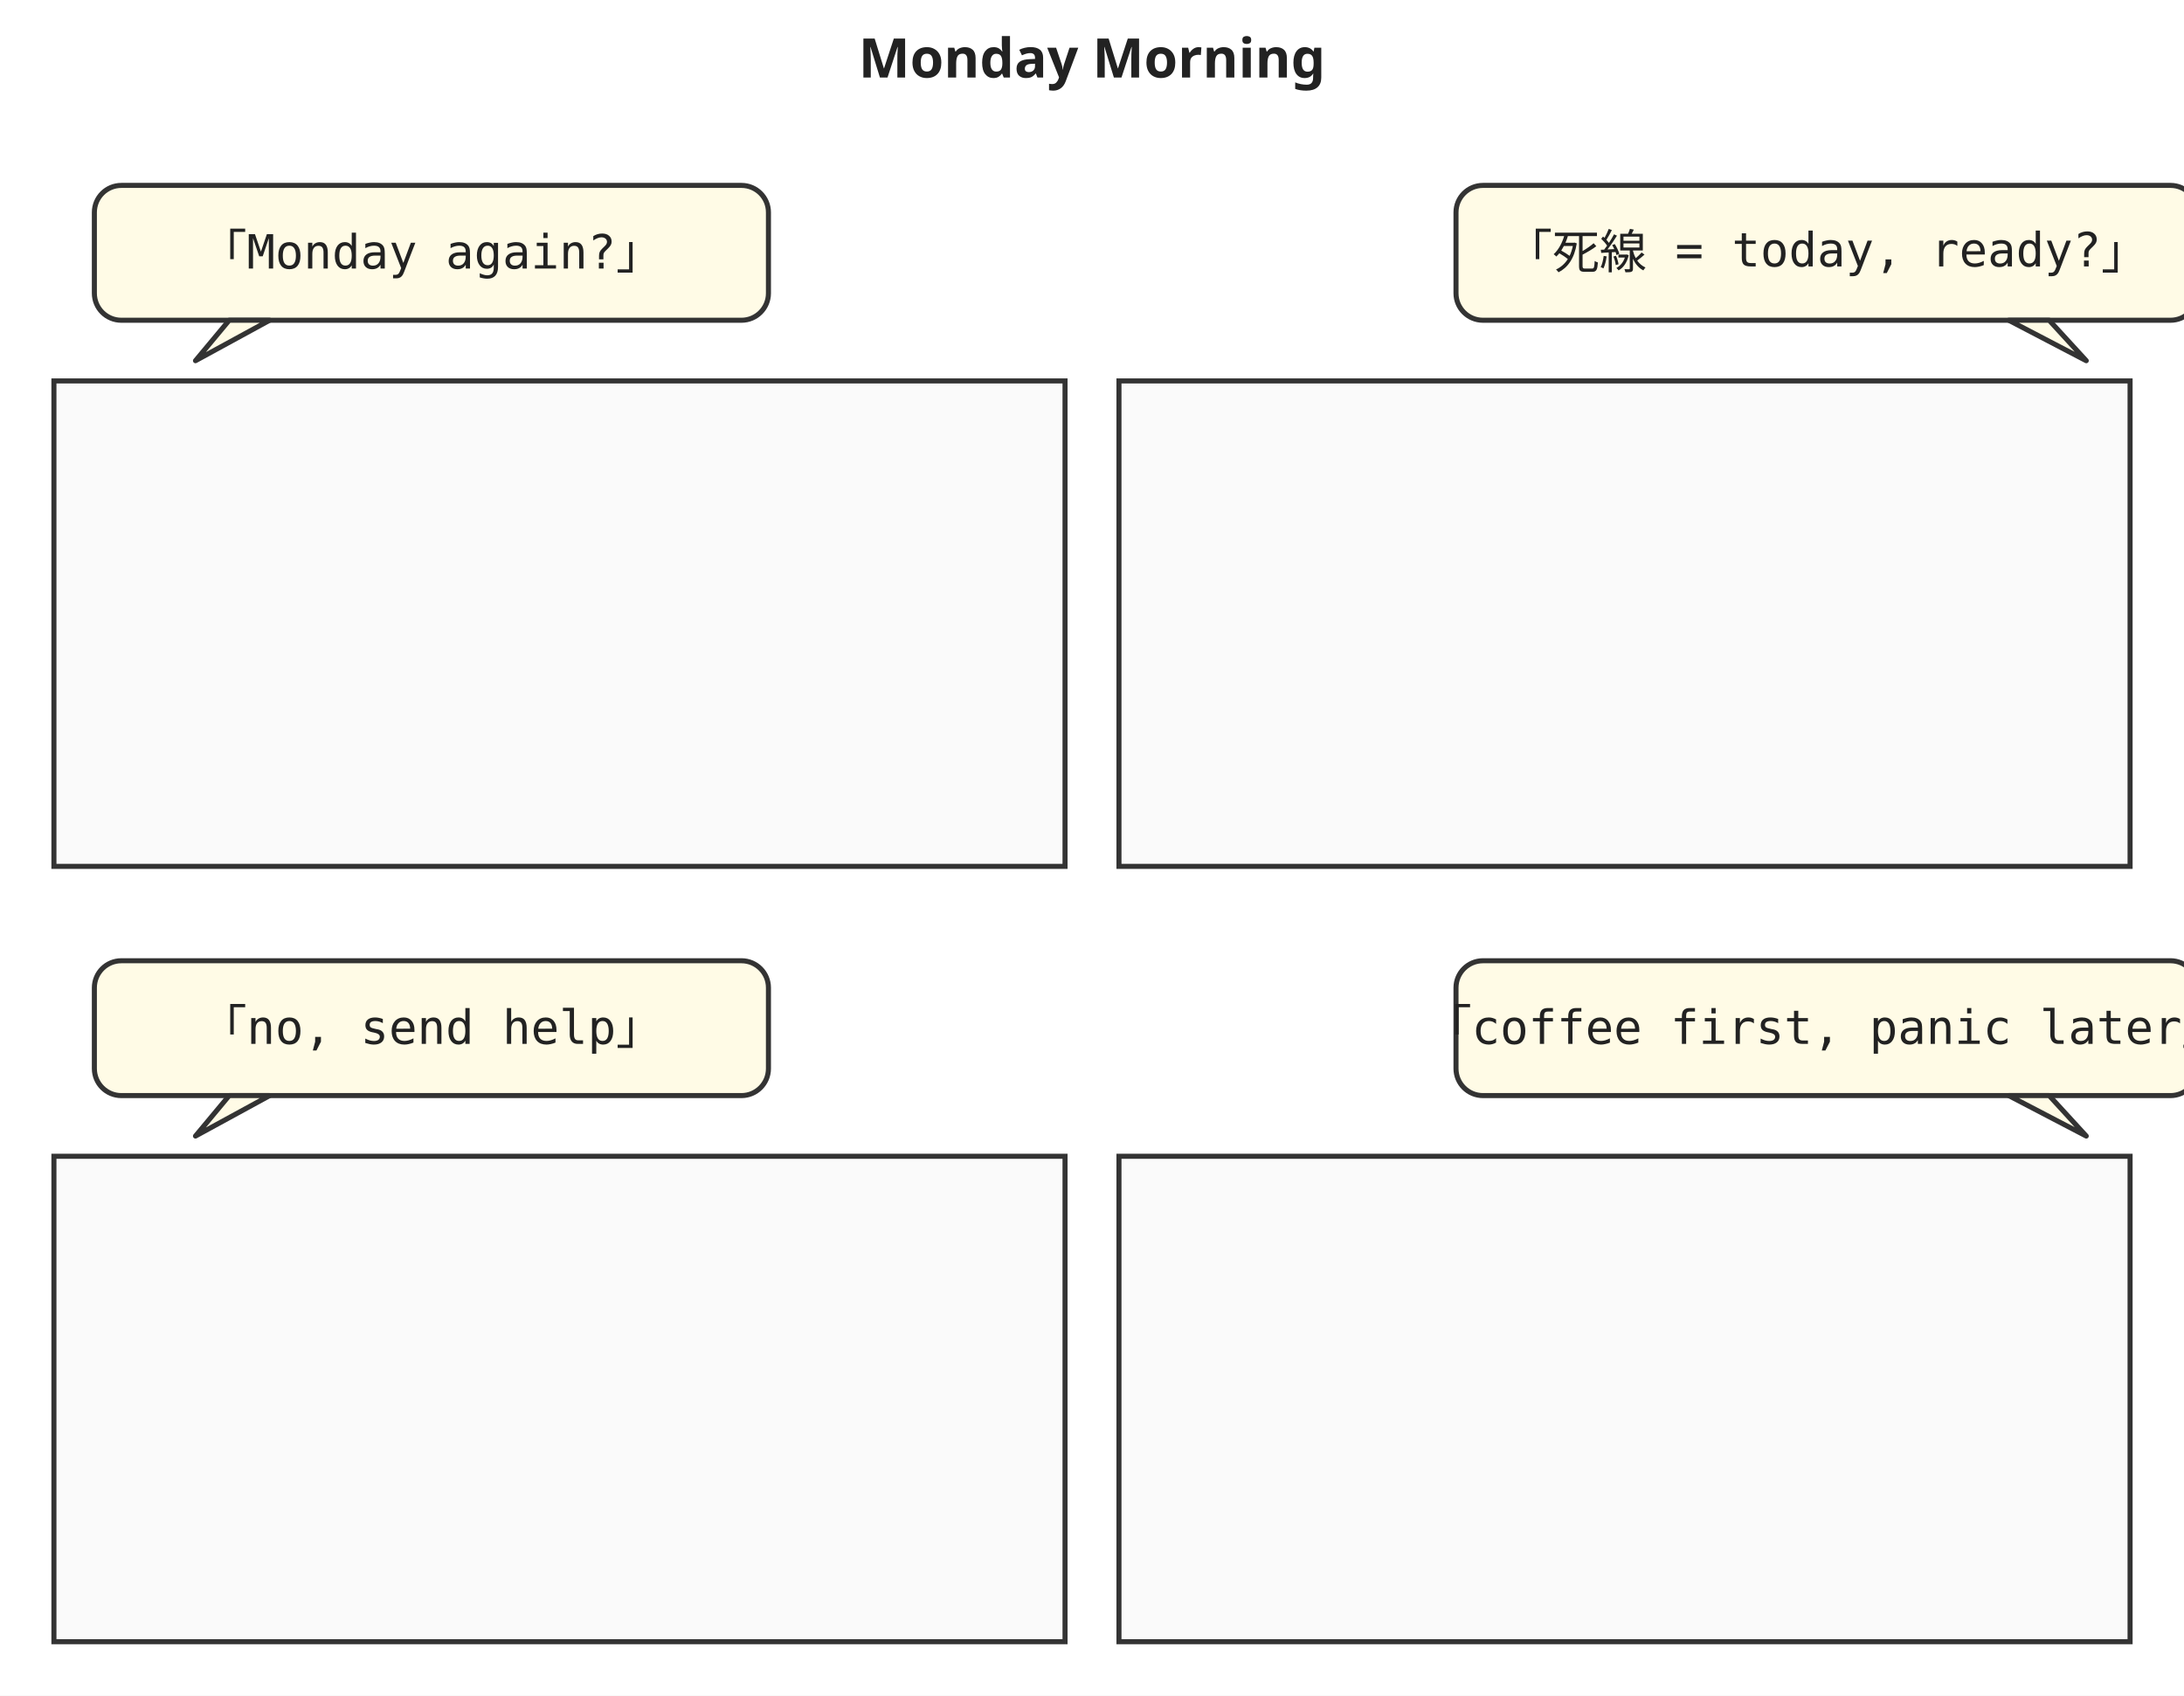
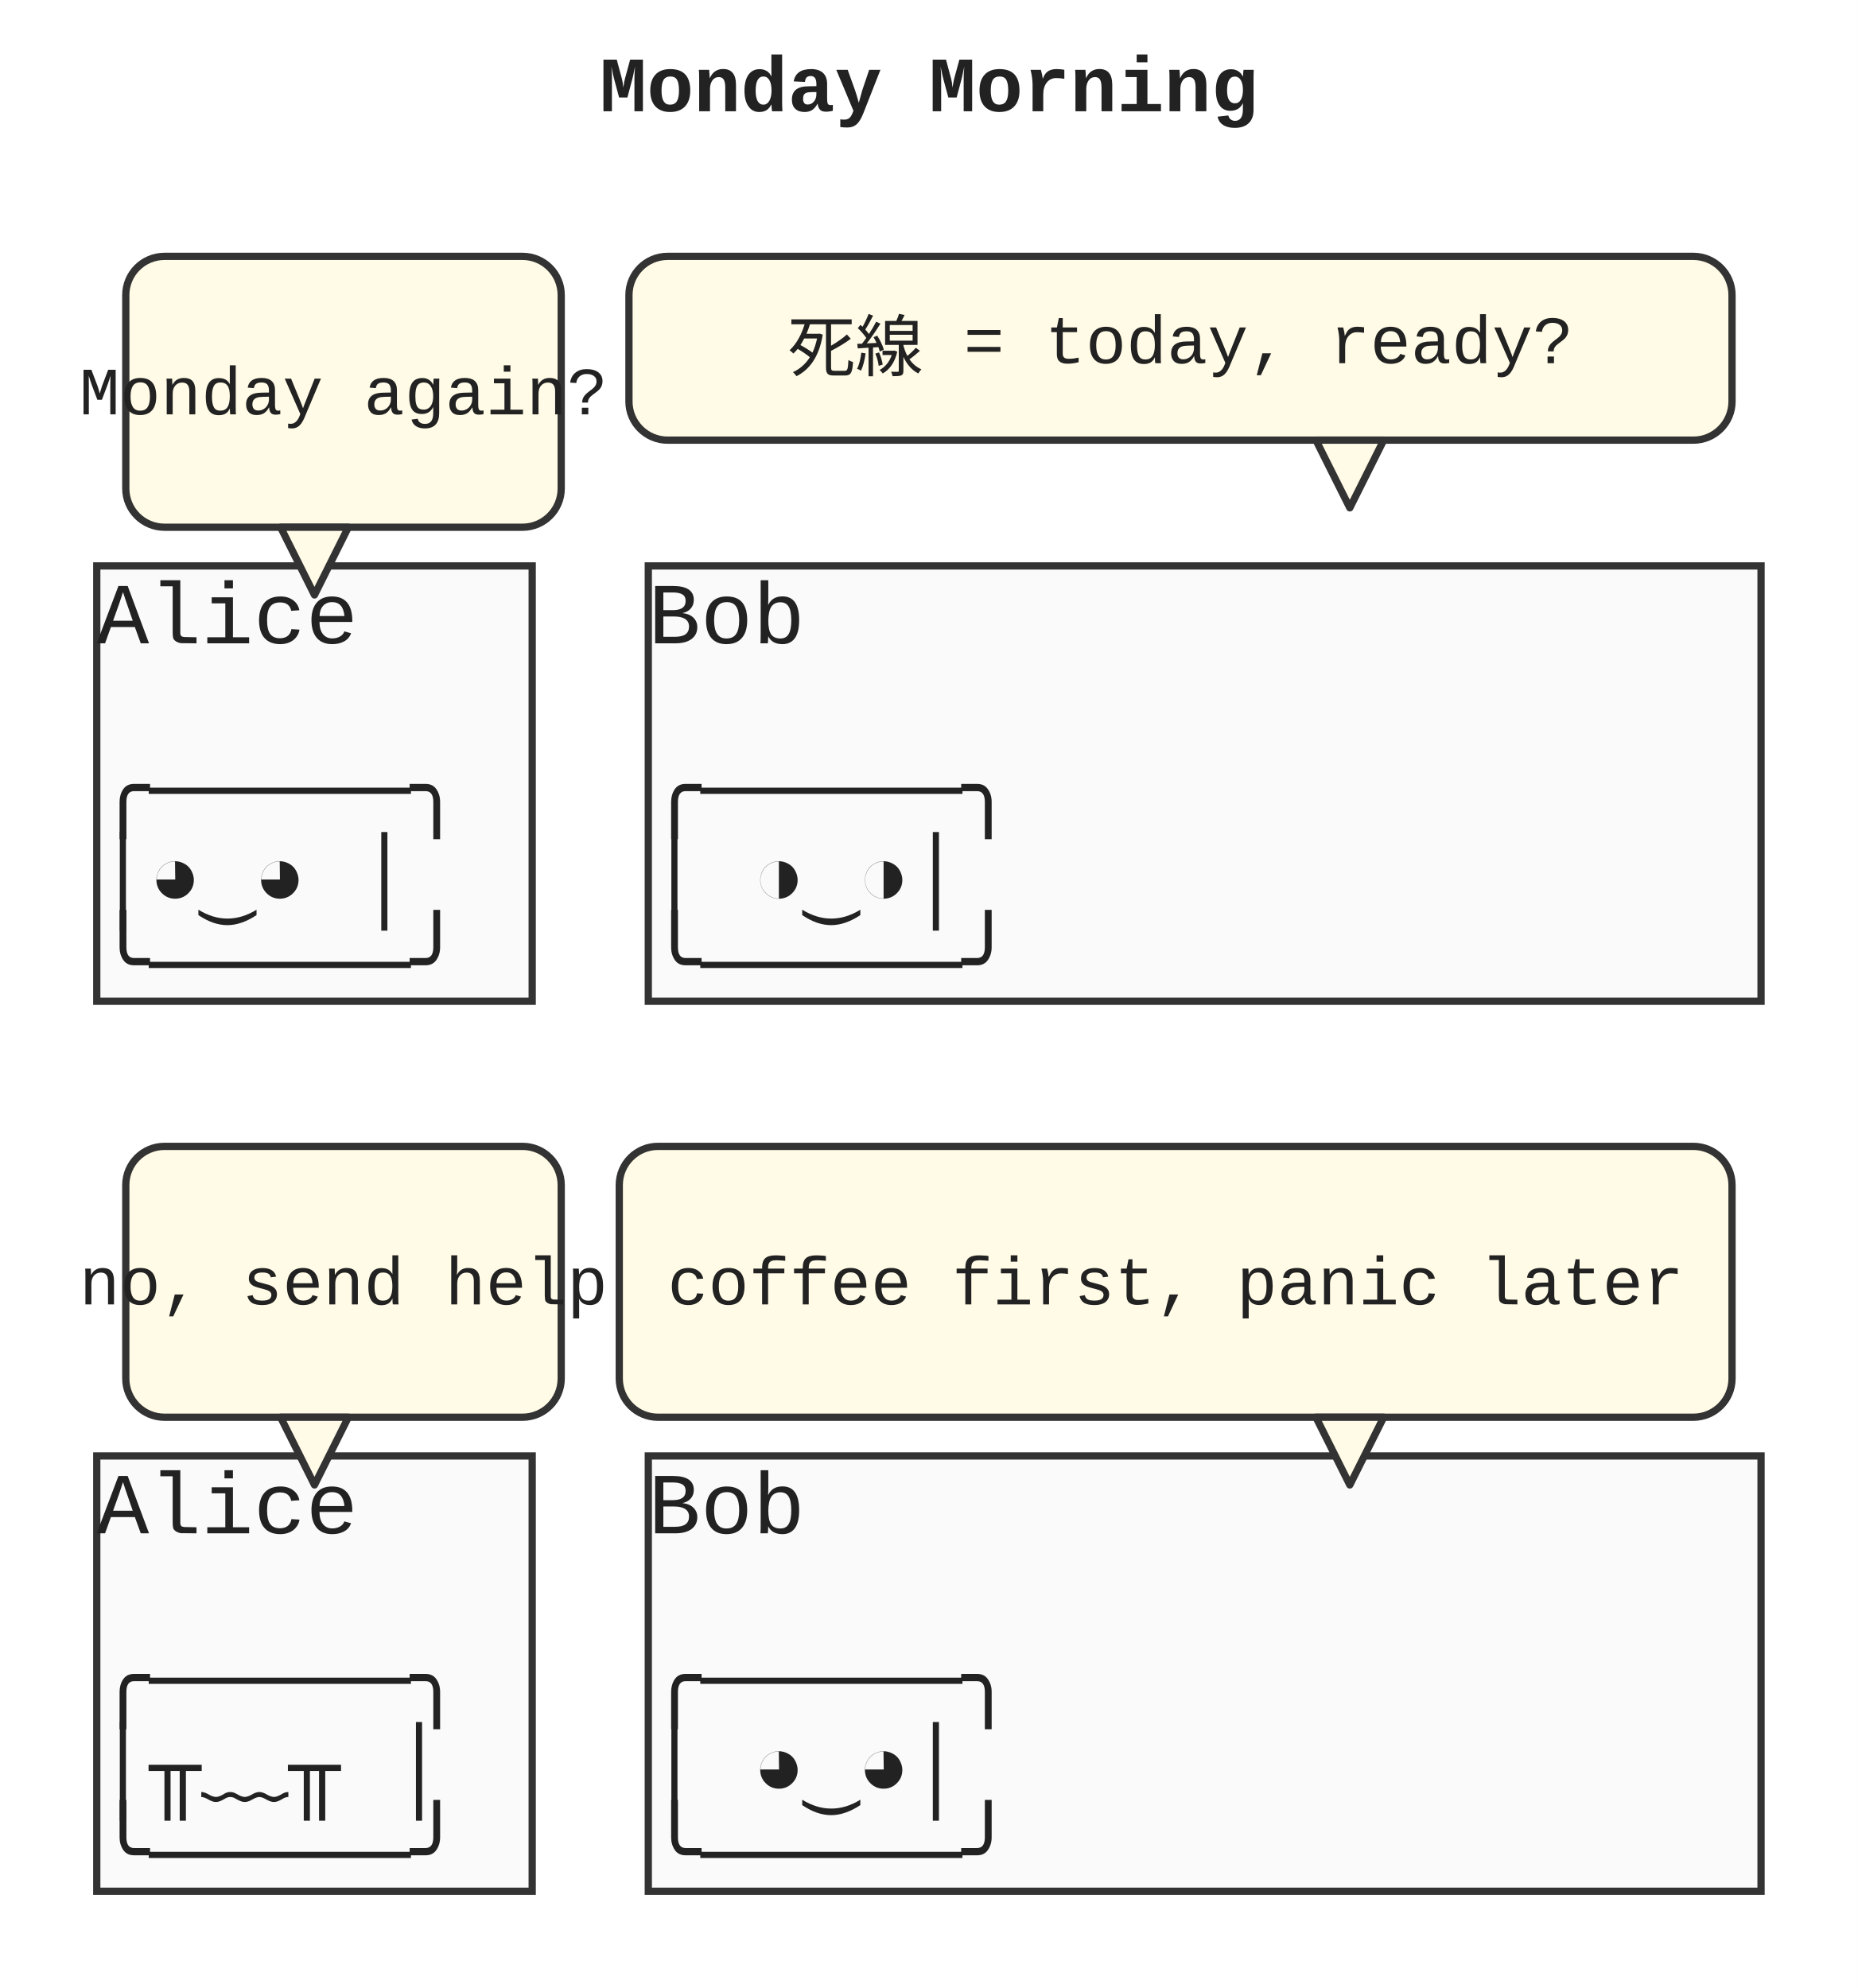
- <svg xmlns="http://www.w3.org/2000/svg" viewBox="0 0 648 503" width="648" height="503">
-   <rect x="0" y="0" width="648" height="503" fill="white" />
-   <text x="324" y="23" font-family="sans-serif" font-size="16.2" font-weight="bold" text-anchor="middle" fill="#222">Monday Morning</text>
-   <text x="16" y="129" font-family="monospace" font-size="18" fill="#222">                              </text>
-   <text x="16" y="147" font-family="monospace" font-size="18" fill="#222">  Alice                        </text>
-   <text x="16" y="165" font-family="monospace" font-size="18" fill="#222">                              </text>
-   <text x="16" y="183" font-family="monospace" font-size="18" fill="#222">    ╭─────╮                    </text>
-   <text x="16" y="201" font-family="monospace" font-size="18" fill="#222">    │◕‿◕ │                    </text>
-   <text x="16" y="219" font-family="monospace" font-size="18" fill="#222">    ╰─────╯                    </text>
-   <text x="16" y="237" font-family="monospace" font-size="18" fill="#222">                              </text>
-   <text x="16" y="255" font-family="monospace" font-size="18" fill="#222">                              </text>
-   <rect x="16" y="113" width="300" height="144" fill="#fafafa" stroke="#333" stroke-width="1.5" />
-   <text x="332" y="129" font-family="monospace" font-size="18" fill="#222">                              </text>
-   <text x="332" y="147" font-family="monospace" font-size="18" fill="#222">                    Bob       </text>
-   <text x="332" y="165" font-family="monospace" font-size="18" fill="#222">                              </text>
-   <text x="332" y="183" font-family="monospace" font-size="18" fill="#222">                    ╭─────╮  </text>
-   <text x="332" y="201" font-family="monospace" font-size="18" fill="#222">                    │ ◑‿◑│  </text>
-   <text x="332" y="219" font-family="monospace" font-size="18" fill="#222">                    ╰─────╯  </text>
-   <text x="332" y="237" font-family="monospace" font-size="18" fill="#222">                              </text>
-   <text x="332" y="255" font-family="monospace" font-size="18" fill="#222">                              </text>
-   <rect x="332" y="113" width="300" height="144" fill="#fafafa" stroke="#333" stroke-width="1.5" />
-   <text x="16" y="359" font-family="monospace" font-size="18" fill="#222">                              </text>
-   <text x="16" y="377" font-family="monospace" font-size="18" fill="#222">  Alice                        </text>
-   <text x="16" y="395" font-family="monospace" font-size="18" fill="#222">                              </text>
-   <text x="16" y="413" font-family="monospace" font-size="18" fill="#222">    ╭─────╮                    </text>
-   <text x="16" y="431" font-family="monospace" font-size="18" fill="#222">    │╥﹏╥ │                    </text>
-   <text x="16" y="449" font-family="monospace" font-size="18" fill="#222">    ╰─────╯                    </text>
-   <text x="16" y="467" font-family="monospace" font-size="18" fill="#222">                              </text>
-   <text x="16" y="485" font-family="monospace" font-size="18" fill="#222">                              </text>
-   <rect x="16" y="343" width="300" height="144" fill="#fafafa" stroke="#333" stroke-width="1.5" />
-   <text x="332" y="359" font-family="monospace" font-size="18" fill="#222">                              </text>
-   <text x="332" y="377" font-family="monospace" font-size="18" fill="#222">                    Bob       </text>
-   <text x="332" y="395" font-family="monospace" font-size="18" fill="#222">                              </text>
-   <text x="332" y="413" font-family="monospace" font-size="18" fill="#222">                    ╭─────╮  </text>
-   <text x="332" y="431" font-family="monospace" font-size="18" fill="#222">                    │ ◕‿◕│  </text>
-   <text x="332" y="449" font-family="monospace" font-size="18" fill="#222">                    ╰─────╯  </text>
-   <text x="332" y="467" font-family="monospace" font-size="18" fill="#222">                              </text>
-   <text x="332" y="485" font-family="monospace" font-size="18" fill="#222">                              </text>
-   <rect x="332" y="343" width="300" height="144" fill="#fafafa" stroke="#333" stroke-width="1.5" />
-   <rect x="28" y="55" width="200" height="40" rx="8" ry="8" fill="#fffbe6" stroke="#333" stroke-width="1.5" />
-   <polygon points="68,95 80,95 58,107" fill="#fffbe6" stroke="#333" stroke-width="1.5" stroke-linejoin="round" />
-   <text x="128" y="79.667" font-family="monospace" font-size="14" text-anchor="middle" fill="#222">「Monday again?」</text>
-   <rect x="432" y="55" width="220" height="40" rx="8" ry="8" fill="#fffbe6" stroke="#333" stroke-width="1.5" />
-   <polygon points="608,95 596,95 619,107" fill="#fffbe6" stroke="#333" stroke-width="1.5" stroke-linejoin="round" />
-   <text x="542" y="79.667" font-family="monospace" font-size="14" text-anchor="middle" fill="#222">「死線 = today, ready?」</text>
-   <rect x="28" y="285" width="200" height="40" rx="8" ry="8" fill="#fffbe6" stroke="#333" stroke-width="1.5" />
-   <polygon points="68,325 80,325 58,337" fill="#fffbe6" stroke="#333" stroke-width="1.5" stroke-linejoin="round" />
-   <text x="128" y="309.667" font-family="monospace" font-size="14" text-anchor="middle" fill="#222">「no, send help」</text>
-   <rect x="432" y="285" width="220" height="40" rx="8" ry="8" fill="#fffbe6" stroke="#333" stroke-width="1.5" />
-   <polygon points="608,325 596,325 619,337" fill="#fffbe6" stroke="#333" stroke-width="1.5" stroke-linejoin="round" />
-   <text x="542" y="309.667" font-family="monospace" font-size="14" text-anchor="middle" fill="#222">「coffee first, panic later」</text>
+ <svg xmlns="http://www.w3.org/2000/svg" viewBox="0 0 384 411" width="384" height="411">
+   <rect x="0" y="0" width="384" height="411" fill="white" />
+   <style>text { font-family: 'Courier New', 'Consolas', 'Fira Code', 'DejaVu Sans Mono', monospace; font-variant-numeric: tabular-nums; }</style>
+   <text x="192" y="23" font-family="sans-serif" font-size="16.2" font-weight="bold" text-anchor="middle" fill="#222">Monday Morning</text>
+   <rect x="20" y="117" width="90" height="90" fill="#fafafa" stroke="#333" stroke-width="1.5" />
+   <text x="20" y="133" font-family="'Courier New', 'Consolas', 'Fira Code', 'DejaVu Sans Mono', monospace" font-size="18" font-variant-numeric="tabular-nums" fill="#222">  Alice</text>
+   <text x="20" y="151" font-family="'Courier New', 'Consolas', 'Fira Code', 'DejaVu Sans Mono', monospace" font-size="18" font-variant-numeric="tabular-nums" fill="#222" />
+   <text x="20" y="169" font-family="'Courier New', 'Consolas', 'Fira Code', 'DejaVu Sans Mono', monospace" font-size="18" font-variant-numeric="tabular-nums" fill="#222">  ╭─────╮</text>
+   <text x="20" y="187" font-family="'Courier New', 'Consolas', 'Fira Code', 'DejaVu Sans Mono', monospace" font-size="18" font-variant-numeric="tabular-nums" fill="#222">  │◕‿◕ │</text>
+   <text x="20" y="205" font-family="'Courier New', 'Consolas', 'Fira Code', 'DejaVu Sans Mono', monospace" font-size="18" font-variant-numeric="tabular-nums" fill="#222">  ╰─────╯</text>
+   <rect x="134" y="117" width="230" height="90" fill="#fafafa" stroke="#333" stroke-width="1.5" />
+   <text x="134" y="133" font-family="'Courier New', 'Consolas', 'Fira Code', 'DejaVu Sans Mono', monospace" font-size="18" font-variant-numeric="tabular-nums" fill="#222">                Bob</text>
+   <text x="134" y="151" font-family="'Courier New', 'Consolas', 'Fira Code', 'DejaVu Sans Mono', monospace" font-size="18" font-variant-numeric="tabular-nums" fill="#222" />
+   <text x="134" y="169" font-family="'Courier New', 'Consolas', 'Fira Code', 'DejaVu Sans Mono', monospace" font-size="18" font-variant-numeric="tabular-nums" fill="#222">                ╭─────╮</text>
+   <text x="134" y="187" font-family="'Courier New', 'Consolas', 'Fira Code', 'DejaVu Sans Mono', monospace" font-size="18" font-variant-numeric="tabular-nums" fill="#222">                │ ◑‿◑│</text>
+   <text x="134" y="205" font-family="'Courier New', 'Consolas', 'Fira Code', 'DejaVu Sans Mono', monospace" font-size="18" font-variant-numeric="tabular-nums" fill="#222">                ╰─────╯</text>
+   <rect x="20" y="301" width="90" height="90" fill="#fafafa" stroke="#333" stroke-width="1.5" />
+   <text x="20" y="317" font-family="'Courier New', 'Consolas', 'Fira Code', 'DejaVu Sans Mono', monospace" font-size="18" font-variant-numeric="tabular-nums" fill="#222">  Alice</text>
+   <text x="20" y="335" font-family="'Courier New', 'Consolas', 'Fira Code', 'DejaVu Sans Mono', monospace" font-size="18" font-variant-numeric="tabular-nums" fill="#222" />
+   <text x="20" y="353" font-family="'Courier New', 'Consolas', 'Fira Code', 'DejaVu Sans Mono', monospace" font-size="18" font-variant-numeric="tabular-nums" fill="#222">  ╭─────╮</text>
+   <text x="20" y="371" font-family="'Courier New', 'Consolas', 'Fira Code', 'DejaVu Sans Mono', monospace" font-size="18" font-variant-numeric="tabular-nums" fill="#222">  │╥﹏╥ │</text>
+   <text x="20" y="389" font-family="'Courier New', 'Consolas', 'Fira Code', 'DejaVu Sans Mono', monospace" font-size="18" font-variant-numeric="tabular-nums" fill="#222">  ╰─────╯</text>
+   <rect x="134" y="301" width="230" height="90" fill="#fafafa" stroke="#333" stroke-width="1.5" />
+   <text x="134" y="317" font-family="'Courier New', 'Consolas', 'Fira Code', 'DejaVu Sans Mono', monospace" font-size="18" font-variant-numeric="tabular-nums" fill="#222">                Bob</text>
+   <text x="134" y="335" font-family="'Courier New', 'Consolas', 'Fira Code', 'DejaVu Sans Mono', monospace" font-size="18" font-variant-numeric="tabular-nums" fill="#222" />
+   <text x="134" y="353" font-family="'Courier New', 'Consolas', 'Fira Code', 'DejaVu Sans Mono', monospace" font-size="18" font-variant-numeric="tabular-nums" fill="#222">                ╭─────╮</text>
+   <text x="134" y="371" font-family="'Courier New', 'Consolas', 'Fira Code', 'DejaVu Sans Mono', monospace" font-size="18" font-variant-numeric="tabular-nums" fill="#222">                │ ◕‿◕│</text>
+   <text x="134" y="389" font-family="'Courier New', 'Consolas', 'Fira Code', 'DejaVu Sans Mono', monospace" font-size="18" font-variant-numeric="tabular-nums" fill="#222">                ╰─────╯</text>
+   <rect x="26" y="53" width="90" height="56" rx="8" ry="8" fill="#fffbe6" stroke="#333" stroke-width="1.5" />
+   <polygon points="58,109 72,109 65,123" fill="#fffbe6" stroke="#333" stroke-width="1.5" stroke-linejoin="round" />
+   <text x="71" y="85.667" font-family="'Courier New', 'Consolas', 'Fira Code', 'DejaVu Sans Mono', monospace" font-size="14" font-variant-numeric="tabular-nums" text-anchor="middle" fill="#222">Monday ag
+ ain?</text>
+   <rect x="130" y="53" width="228" height="38" rx="8" ry="8" fill="#fffbe6" stroke="#333" stroke-width="1.5" />
+   <polygon points="272,91 286,91 279,105" fill="#fffbe6" stroke="#333" stroke-width="1.5" stroke-linejoin="round" />
+   <text x="244" y="76.667" font-family="'Courier New', 'Consolas', 'Fira Code', 'DejaVu Sans Mono', monospace" font-size="14" font-variant-numeric="tabular-nums" text-anchor="middle" fill="#222">死線 = today, ready?</text>
+   <rect x="26" y="237" width="90" height="56" rx="8" ry="8" fill="#fffbe6" stroke="#333" stroke-width="1.5" />
+   <polygon points="58,293 72,293 65,307" fill="#fffbe6" stroke="#333" stroke-width="1.5" stroke-linejoin="round" />
+   <text x="71" y="269.667" font-family="'Courier New', 'Consolas', 'Fira Code', 'DejaVu Sans Mono', monospace" font-size="14" font-variant-numeric="tabular-nums" text-anchor="middle" fill="#222">no, send 
+ help</text>
+   <rect x="128" y="237" width="230" height="56" rx="8" ry="8" fill="#fffbe6" stroke="#333" stroke-width="1.5" />
+   <polygon points="272,293 286,293 279,307" fill="#fffbe6" stroke="#333" stroke-width="1.5" stroke-linejoin="round" />
+   <text x="243" y="269.667" font-family="'Courier New', 'Consolas', 'Fira Code', 'DejaVu Sans Mono', monospace" font-size="14" font-variant-numeric="tabular-nums" text-anchor="middle" fill="#222">coffee first, panic lat
+ er</text>
</svg>
